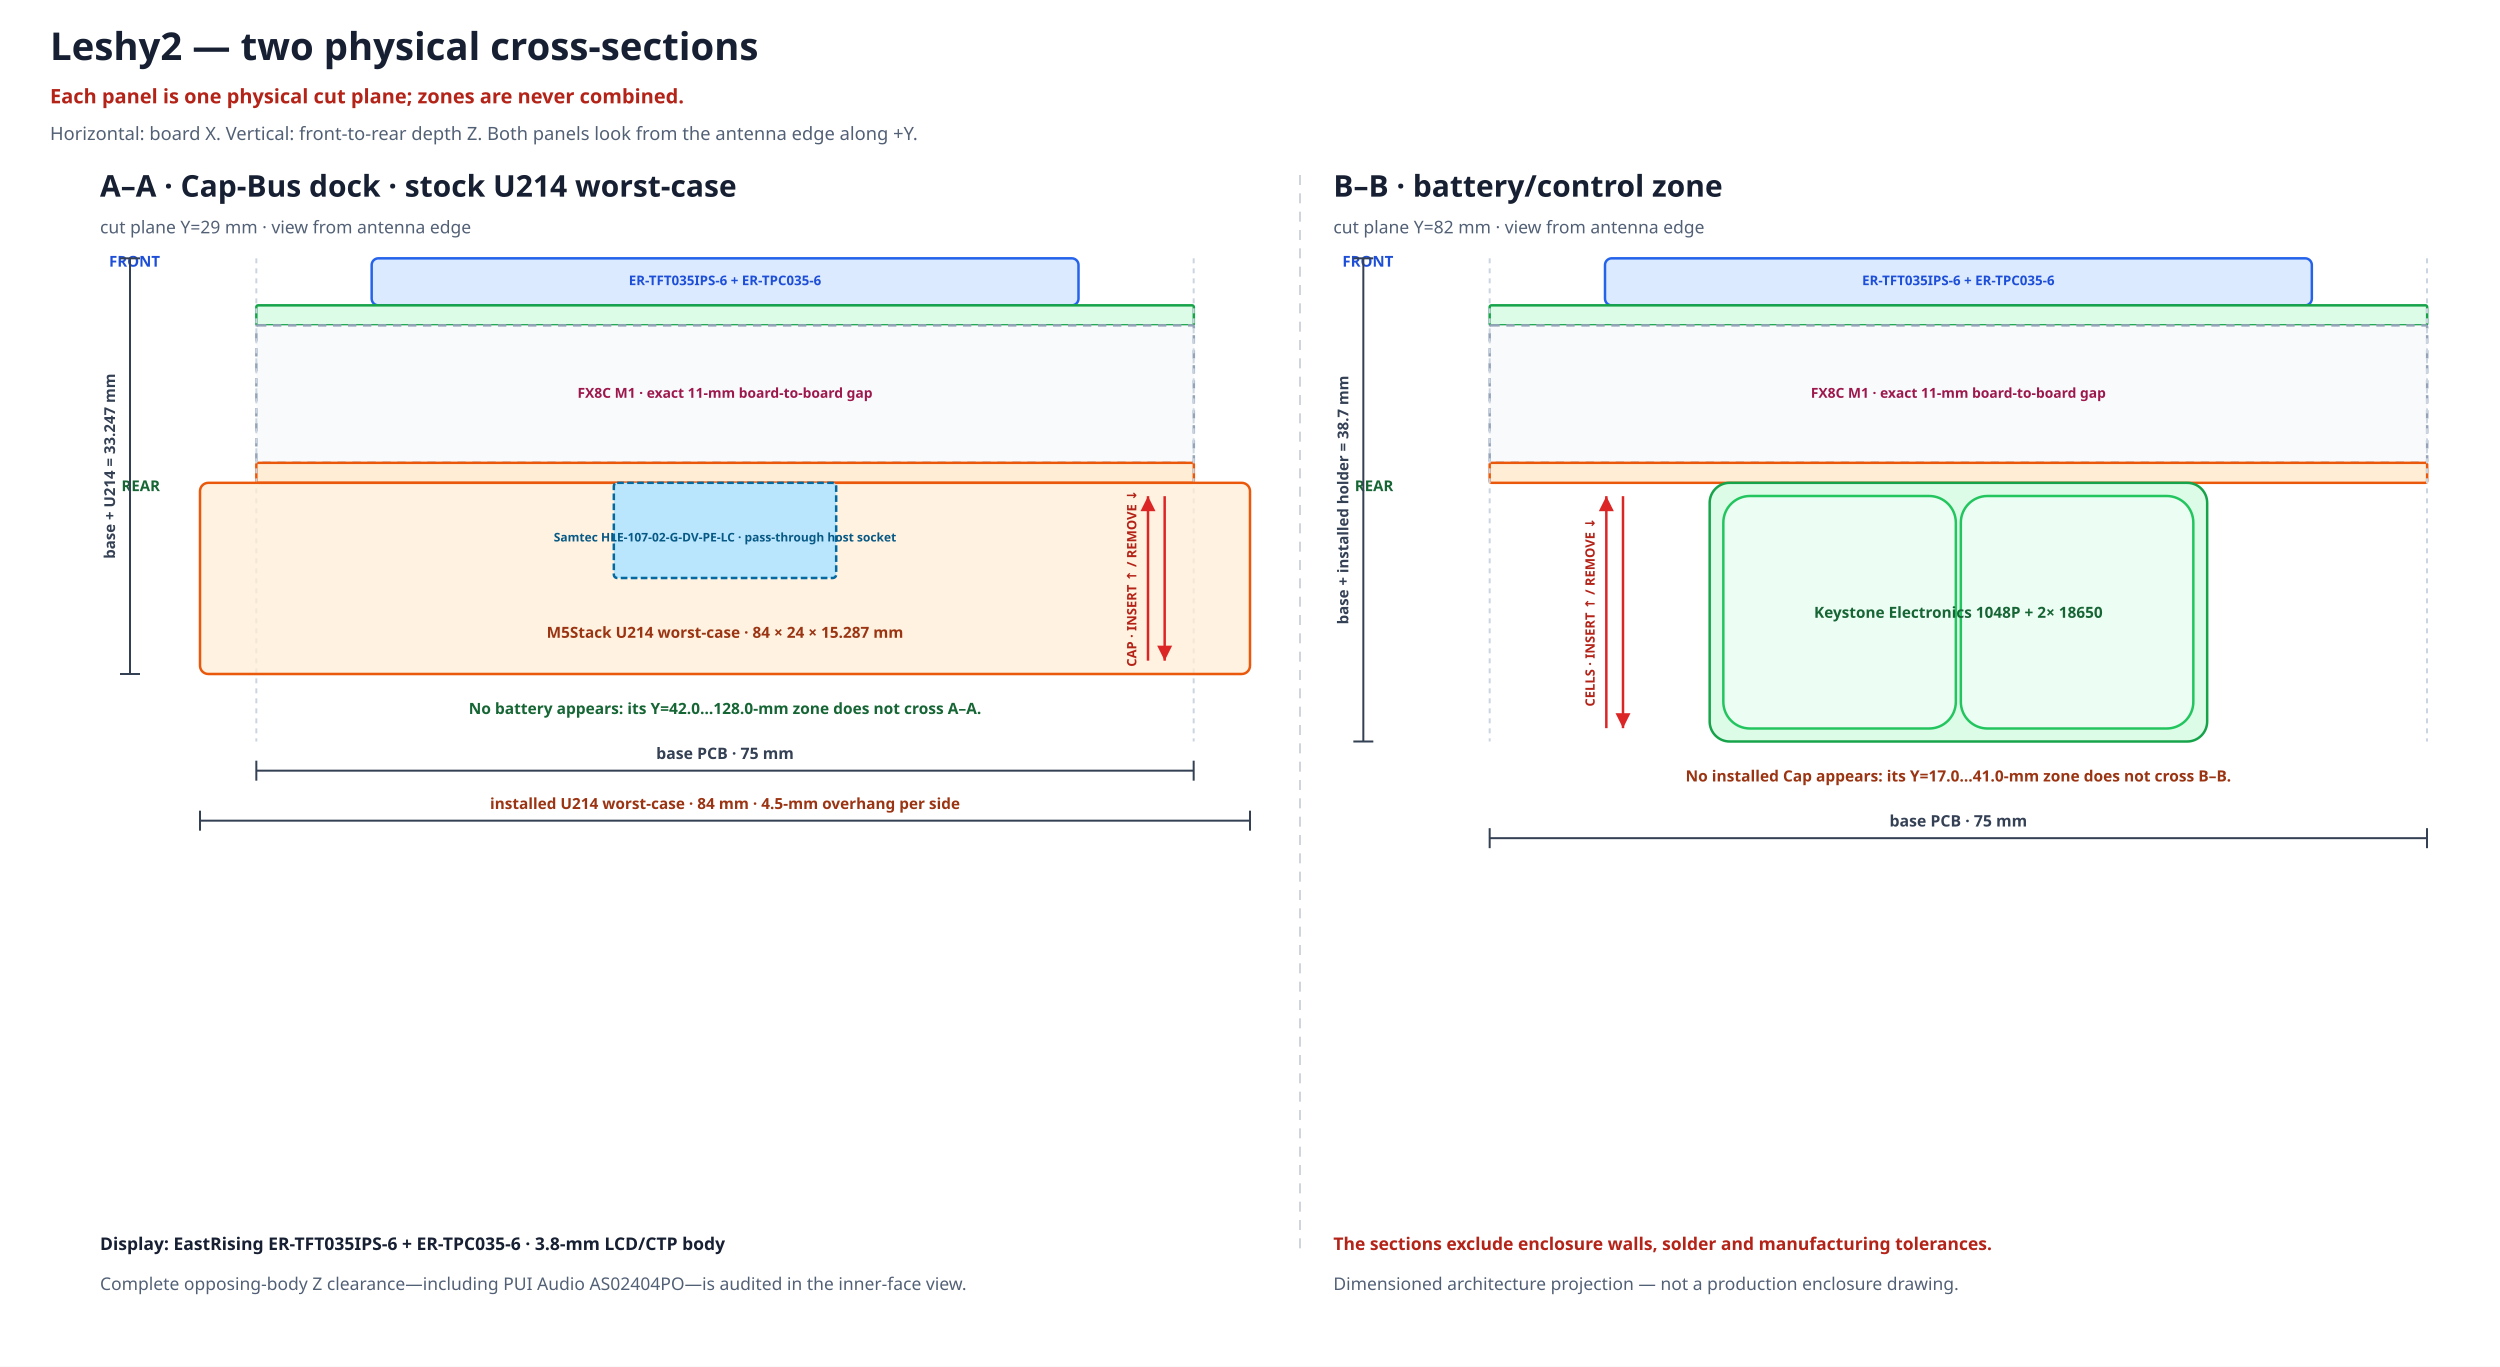
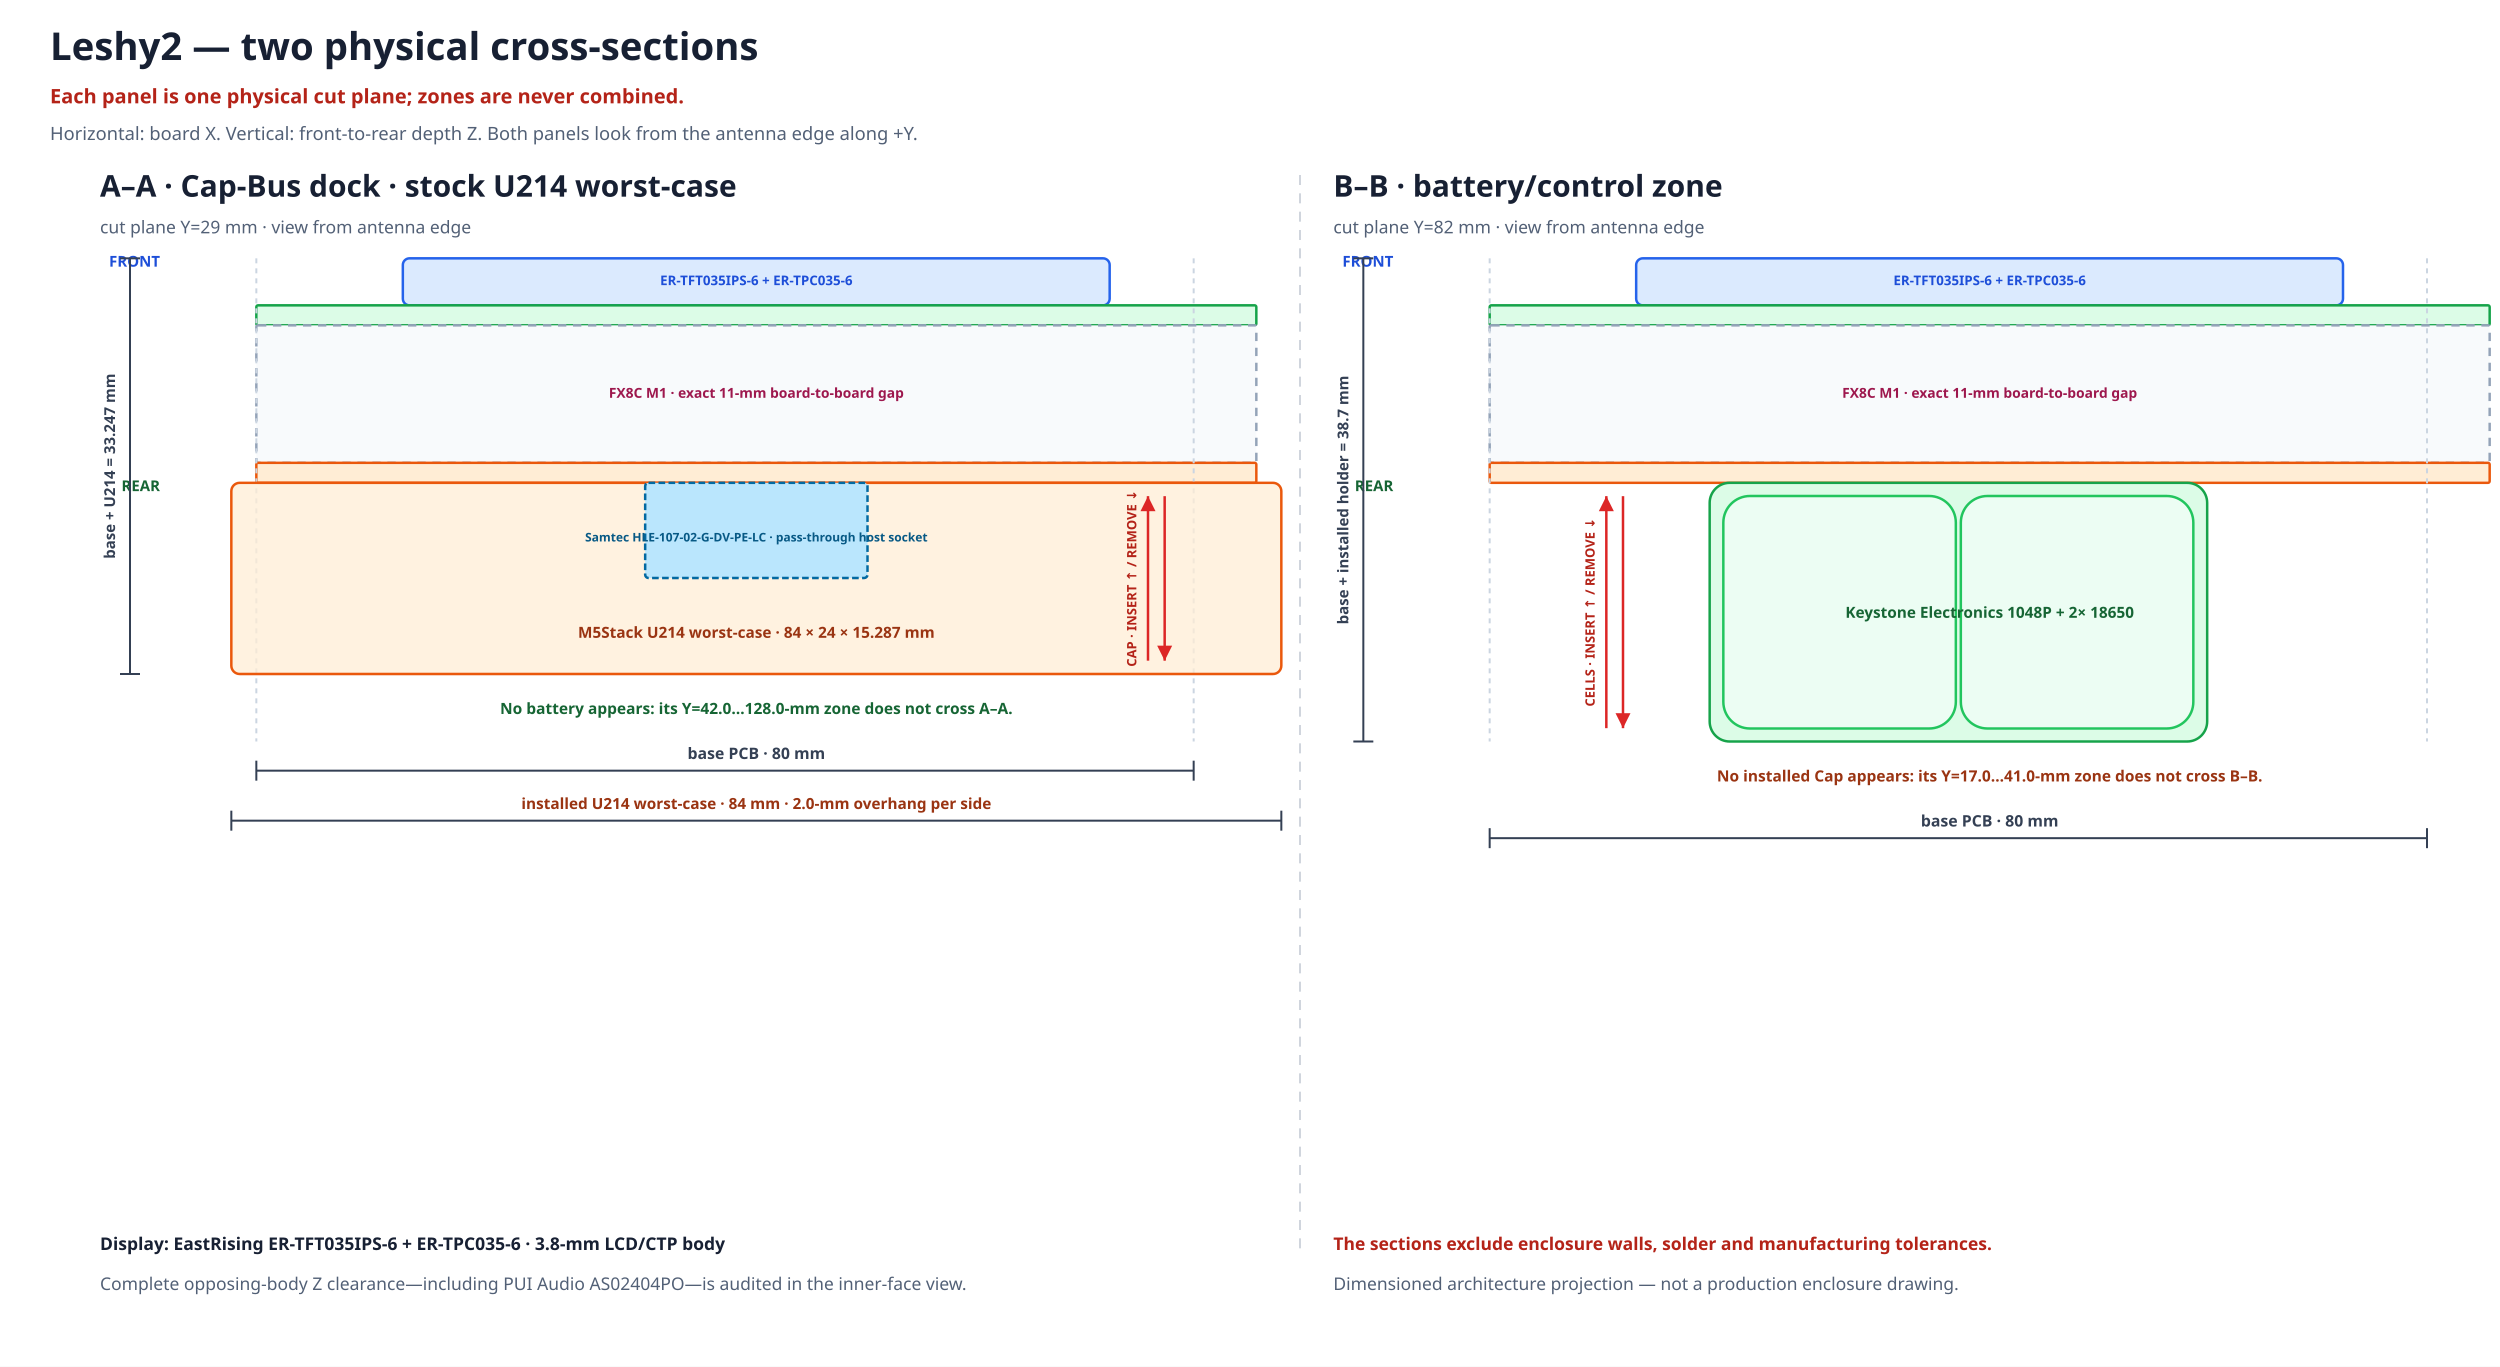
<svg xmlns="http://www.w3.org/2000/svg" width="1500" height="820" viewBox="0 0 1500 820" data-view="true-sections" data-x-scale-px-per-mm="7.5" data-z-scale-px-per-mm="7.5">
  <defs>
    <marker id="arrow" markerWidth="8" markerHeight="8" refX="6" refY="3" orient="auto">
      <path d="M0,0 L6,3 L0,6 Z" fill="#dc2626" />
    </marker>
  </defs>
  <rect width="100%" height="100%" fill="#ffffff" />
  <text x="30.0" y="36.0" font-family="sans-serif" font-size="23" font-weight="bold" text-anchor="start" fill="#172033">Leshy2 — two physical cross-sections</text>
  <text x="30.0" y="62.0" font-family="sans-serif" font-size="12" font-weight="bold" text-anchor="start" fill="#b42318">Each panel is one physical cut plane; zones are never combined.</text>
  <text x="30.0" y="84.0" font-family="sans-serif" font-size="11" font-weight="normal" text-anchor="start" fill="#526076">Horizontal: board X. Vertical: front-to-rear depth Z. Both panels look from the antenna edge along +Y.</text>
  <text x="60.0" y="118.0" font-family="sans-serif" font-size="18" font-weight="bold" text-anchor="start" fill="#172033">A–A · Cap-Bus dock · stock U214 worst-case</text>
  <text x="60.0" y="140.0" font-family="sans-serif" font-size="10.5" font-weight="normal" text-anchor="start" fill="#526076">cut plane Y=29 mm · view from antenna edge</text>
  <text x="96.0" y="160.0" font-family="sans-serif" font-size="9" font-weight="bold" text-anchor="end" fill="#1d4ed8">FRONT</text>
  <text x="96.0" y="294.7" font-family="sans-serif" font-size="9" font-weight="bold" text-anchor="end" fill="#166534">REAR</text>
-   <rect x="223.0" y="155.0" width="424.1" height="28.2" rx="4" fill="#dbeafe" stroke="#2563eb" stroke-width="1.5" data-instance="display" />
-   <text x="435.0" y="171.1" font-family="sans-serif" font-size="8.0" font-weight="bold" text-anchor="middle" fill="#1d4ed8">ER-TFT035IPS-6 + ER-TPC035-6</text>
-   <rect x="153.8" y="183.2" width="562.5" height="12.0" rx="1" fill="#dcfce7" stroke="#16a34a" stroke-width="1.5" data-instance="ui-pcb" />
-   <rect x="153.8" y="195.2" width="562.5" height="82.5" rx="1" fill="#f8fafc" stroke="#94a3b8" stroke-width="1.5" stroke-dasharray="5 4" data-board-gap-mm="11" />
-   <rect x="153.8" y="277.7" width="562.5" height="12.0" rx="1" fill="#ffedd5" stroke="#ea580c" stroke-width="1.5" data-instance="rf-pcb" />
-   <text x="435.0" y="238.7" font-family="sans-serif" font-size="8.3" font-weight="bold" text-anchor="middle" fill="#9d174d">FX8C M1 · exact 11-mm board-to-board gap</text>
+   <rect x="241.7" y="155.0" width="424.1" height="28.2" rx="4" fill="#dbeafe" stroke="#2563eb" stroke-width="1.5" data-instance="display" />
+   <text x="453.8" y="171.1" font-family="sans-serif" font-size="8.0" font-weight="bold" text-anchor="middle" fill="#1d4ed8">ER-TFT035IPS-6 + ER-TPC035-6</text>
+   <rect x="153.8" y="183.2" width="600.0" height="12.0" rx="1" fill="#dcfce7" stroke="#16a34a" stroke-width="1.5" data-instance="ui-pcb" />
+   <rect x="153.8" y="195.2" width="600.0" height="82.5" rx="1" fill="#f8fafc" stroke="#94a3b8" stroke-width="1.5" stroke-dasharray="5 4" data-board-gap-mm="11" />
+   <rect x="153.8" y="277.7" width="600.0" height="12.0" rx="1" fill="#ffedd5" stroke="#ea580c" stroke-width="1.5" data-instance="rf-pcb" />
+   <text x="453.8" y="238.7" font-family="sans-serif" font-size="8.3" font-weight="bold" text-anchor="middle" fill="#9d174d">FX8C M1 · exact 11-mm board-to-board gap</text>
  <line x1="153.8" y1="155.0" x2="153.8" y2="444.9" stroke="#cbd5e1" stroke-width="1.2" stroke-dasharray="3 3" />
  <line x1="716.2" y1="155.0" x2="716.2" y2="444.9" stroke="#cbd5e1" stroke-width="1.2" stroke-dasharray="3 3" />
  <g id="section-u214" data-cut-y-mm="29" data-contains="u214-no-battery">
-     <rect x="120.0" y="289.7" width="630.0" height="114.7" rx="5" fill="#ffedd5" stroke="#ea580c" stroke-width="1.5" fill-opacity="0.75" data-instance="u214" />
-     <rect x="368.3" y="289.7" width="133.4" height="57.1" rx="2" fill="#bae6fd" stroke="#0369a1" stroke-width="1.5" stroke-dasharray="4 2" data-instance="u214-connector" />
-     <text x="435.0" y="324.9" font-family="sans-serif" font-size="7.2" font-weight="bold" text-anchor="middle" fill="#075985">Samtec HLE-107-02-G-DV-PE-LC · pass-through host socket</text>
-     <text x="435.0" y="382.7" font-family="sans-serif" font-size="9.2" font-weight="bold" text-anchor="middle" fill="#9a3412">M5Stack U214 worst-case · 84 × 24 × 15.287 mm</text>
-     <text x="435.0" y="428.4" font-family="sans-serif" font-size="9.3" font-weight="bold" text-anchor="middle" fill="#166534">No battery appears: its Y=42.0…128.0-mm zone does not cross A–A.</text>
+     <rect x="138.8" y="289.7" width="630.0" height="114.7" rx="5" fill="#ffedd5" stroke="#ea580c" stroke-width="1.5" fill-opacity="0.75" data-instance="u214" />
+     <rect x="387.1" y="289.7" width="133.4" height="57.1" rx="2" fill="#bae6fd" stroke="#0369a1" stroke-width="1.5" stroke-dasharray="4 2" data-instance="u214-connector" />
+     <text x="453.8" y="324.9" font-family="sans-serif" font-size="7.2" font-weight="bold" text-anchor="middle" fill="#075985">Samtec HLE-107-02-G-DV-PE-LC · pass-through host socket</text>
+     <text x="453.8" y="382.7" font-family="sans-serif" font-size="9.2" font-weight="bold" text-anchor="middle" fill="#9a3412">M5Stack U214 worst-case · 84 × 24 × 15.287 mm</text>
+     <text x="453.8" y="428.4" font-family="sans-serif" font-size="9.3" font-weight="bold" text-anchor="middle" fill="#166534">No battery appears: its Y=42.0…128.0-mm zone does not cross A–A.</text>
    <line x1="688.8" y1="396.4" x2="688.8" y2="297.7" stroke="#dc2626" stroke-width="1.5" marker-end="url(#arrow)" />
    <line x1="698.8" y1="297.7" x2="698.8" y2="396.4" stroke="#dc2626" stroke-width="1.5" marker-end="url(#arrow)" />
    <text transform="rotate(-90 681.8 347.0)" x="681.8" y="347.0" font-family="sans-serif" font-size="7.8" font-weight="bold" text-anchor="middle" fill="#b42318">CAP · INSERT ↑ / REMOVE ↓</text>
  </g>
  <line x1="78.0" y1="155.0" x2="78.0" y2="404.4" stroke="#344054" stroke-width="1.2" />
  <line x1="72.0" y1="155.0" x2="84.0" y2="155.0" stroke="#344054" stroke-width="1.2" />
  <line x1="72.0" y1="404.4" x2="84.0" y2="404.4" stroke="#344054" stroke-width="1.2" />
  <text transform="rotate(-90 69.0 279.7)" x="69.0" y="279.7" font-family="sans-serif" font-size="9" font-weight="bold" text-anchor="middle" fill="#344054">base + U214 = 33.247 mm</text>
  <line x1="153.8" y1="462.4" x2="716.2" y2="462.4" stroke="#344054" stroke-width="1.2" />
  <line x1="153.8" y1="456.4" x2="153.8" y2="468.4" stroke="#344054" stroke-width="1.2" />
  <line x1="716.2" y1="456.4" x2="716.2" y2="468.4" stroke="#344054" stroke-width="1.2" />
-   <text x="435.0" y="455.4" font-family="sans-serif" font-size="9.5" font-weight="bold" text-anchor="middle" fill="#344054">base PCB · 75 mm</text>
-   <line x1="120.0" y1="492.4" x2="750.0" y2="492.4" stroke="#344054" stroke-width="1.2" />
-   <line x1="120.0" y1="486.4" x2="120.0" y2="498.4" stroke="#344054" stroke-width="1.2" />
-   <line x1="750.0" y1="486.4" x2="750.0" y2="498.4" stroke="#344054" stroke-width="1.2" />
-   <text x="435.0" y="485.4" font-family="sans-serif" font-size="9.2" font-weight="bold" text-anchor="middle" fill="#9a3412">installed U214 worst-case · 84 mm · 4.5-mm overhang per side</text>
+   <text x="453.8" y="455.4" font-family="sans-serif" font-size="9.5" font-weight="bold" text-anchor="middle" fill="#344054">base PCB · 80 mm</text>
+   <line x1="138.8" y1="492.4" x2="768.8" y2="492.4" stroke="#344054" stroke-width="1.2" />
+   <line x1="138.8" y1="486.4" x2="138.8" y2="498.4" stroke="#344054" stroke-width="1.2" />
+   <line x1="768.8" y1="486.4" x2="768.8" y2="498.4" stroke="#344054" stroke-width="1.2" />
+   <text x="453.8" y="485.4" font-family="sans-serif" font-size="9.2" font-weight="bold" text-anchor="middle" fill="#9a3412">installed U214 worst-case · 84 mm · 2.0-mm overhang per side</text>
  <text x="800.0" y="118.0" font-family="sans-serif" font-size="18" font-weight="bold" text-anchor="start" fill="#172033">B–B · battery/control zone</text>
  <text x="800.0" y="140.0" font-family="sans-serif" font-size="10.5" font-weight="normal" text-anchor="start" fill="#526076">cut plane Y=82 mm · view from antenna edge</text>
  <text x="836.0" y="160.0" font-family="sans-serif" font-size="9" font-weight="bold" text-anchor="end" fill="#1d4ed8">FRONT</text>
  <text x="836.0" y="294.7" font-family="sans-serif" font-size="9" font-weight="bold" text-anchor="end" fill="#166534">REAR</text>
-   <rect x="963.0" y="155.0" width="424.1" height="28.2" rx="4" fill="#dbeafe" stroke="#2563eb" stroke-width="1.5" data-instance="display" />
-   <text x="1175.0" y="171.1" font-family="sans-serif" font-size="8.0" font-weight="bold" text-anchor="middle" fill="#1d4ed8">ER-TFT035IPS-6 + ER-TPC035-6</text>
-   <rect x="893.8" y="183.2" width="562.5" height="12.0" rx="1" fill="#dcfce7" stroke="#16a34a" stroke-width="1.5" data-instance="ui-pcb" />
-   <rect x="893.8" y="195.2" width="562.5" height="82.5" rx="1" fill="#f8fafc" stroke="#94a3b8" stroke-width="1.5" stroke-dasharray="5 4" data-board-gap-mm="11" />
-   <rect x="893.8" y="277.7" width="562.5" height="12.0" rx="1" fill="#ffedd5" stroke="#ea580c" stroke-width="1.5" data-instance="rf-pcb" />
-   <text x="1175.0" y="238.7" font-family="sans-serif" font-size="8.3" font-weight="bold" text-anchor="middle" fill="#9d174d">FX8C M1 · exact 11-mm board-to-board gap</text>
+   <rect x="981.7" y="155.0" width="424.1" height="28.2" rx="4" fill="#dbeafe" stroke="#2563eb" stroke-width="1.5" data-instance="display" />
+   <text x="1193.8" y="171.1" font-family="sans-serif" font-size="8.0" font-weight="bold" text-anchor="middle" fill="#1d4ed8">ER-TFT035IPS-6 + ER-TPC035-6</text>
+   <rect x="893.8" y="183.2" width="600.0" height="12.0" rx="1" fill="#dcfce7" stroke="#16a34a" stroke-width="1.5" data-instance="ui-pcb" />
+   <rect x="893.8" y="195.2" width="600.0" height="82.5" rx="1" fill="#f8fafc" stroke="#94a3b8" stroke-width="1.5" stroke-dasharray="5 4" data-board-gap-mm="11" />
+   <rect x="893.8" y="277.7" width="600.0" height="12.0" rx="1" fill="#ffedd5" stroke="#ea580c" stroke-width="1.5" data-instance="rf-pcb" />
+   <text x="1193.8" y="238.7" font-family="sans-serif" font-size="8.3" font-weight="bold" text-anchor="middle" fill="#9d174d">FX8C M1 · exact 11-mm board-to-board gap</text>
  <line x1="893.8" y1="155.0" x2="893.8" y2="444.9" stroke="#cbd5e1" stroke-width="1.2" stroke-dasharray="3 3" />
  <line x1="1456.2" y1="155.0" x2="1456.2" y2="444.9" stroke="#cbd5e1" stroke-width="1.2" stroke-dasharray="3 3" />
  <g id="section-battery" data-cut-y-mm="82" data-contains="battery-no-u214">
    <rect x="1025.8" y="289.7" width="298.5" height="155.2" rx="12" fill="#dcfce7" stroke="#16a34a" stroke-width="1.5" data-instance="pack-holder" />
    <rect x="1034.0" y="297.6" width="139.5" height="139.5" rx="16" fill="#ecfdf3" stroke="#22c55e" stroke-width="1.5" data-instance="cell-left" />
    <rect x="1176.5" y="297.6" width="139.5" height="139.5" rx="16" fill="#ecfdf3" stroke="#22c55e" stroke-width="1.5" data-instance="cell-right" />
-     <text x="1175.0" y="370.7" font-family="sans-serif" font-size="9.2" font-weight="bold" text-anchor="middle" fill="#166534">Keystone Electronics 1048P + 2× 18650</text>
-     <text x="1175.0" y="468.9" font-family="sans-serif" font-size="9.3" font-weight="bold" text-anchor="middle" fill="#9a3412">No installed Cap appears: its Y=17.0…41.0-mm zone does not cross B–B.</text>
+     <text x="1193.8" y="370.7" font-family="sans-serif" font-size="9.2" font-weight="bold" text-anchor="middle" fill="#166534">Keystone Electronics 1048P + 2× 18650</text>
+     <text x="1193.8" y="468.9" font-family="sans-serif" font-size="9.3" font-weight="bold" text-anchor="middle" fill="#9a3412">No installed Cap appears: its Y=17.0…41.0-mm zone does not cross B–B.</text>
    <line x1="963.8" y1="436.9" x2="963.8" y2="297.7" stroke="#dc2626" stroke-width="1.5" marker-end="url(#arrow)" />
    <line x1="973.8" y1="297.7" x2="973.8" y2="436.9" stroke="#dc2626" stroke-width="1.5" marker-end="url(#arrow)" />
    <text transform="rotate(-90 956.8 367.3)" x="956.8" y="367.3" font-family="sans-serif" font-size="7.8" font-weight="bold" text-anchor="middle" fill="#b42318">CELLS · INSERT ↑ / REMOVE ↓</text>
  </g>
  <line x1="818.0" y1="155.0" x2="818.0" y2="444.9" stroke="#344054" stroke-width="1.2" />
  <line x1="812.0" y1="155.0" x2="824.0" y2="155.0" stroke="#344054" stroke-width="1.2" />
  <line x1="812.0" y1="444.9" x2="824.0" y2="444.9" stroke="#344054" stroke-width="1.2" />
  <text transform="rotate(-90 809.0 300.0)" x="809.0" y="300.0" font-family="sans-serif" font-size="9" font-weight="bold" text-anchor="middle" fill="#344054">base + installed holder = 38.7 mm</text>
  <line x1="893.8" y1="502.9" x2="1456.2" y2="502.9" stroke="#344054" stroke-width="1.2" />
  <line x1="893.8" y1="496.9" x2="893.8" y2="508.9" stroke="#344054" stroke-width="1.2" />
  <line x1="1456.2" y1="496.9" x2="1456.2" y2="508.9" stroke="#344054" stroke-width="1.2" />
-   <text x="1175.0" y="495.9" font-family="sans-serif" font-size="9.5" font-weight="bold" text-anchor="middle" fill="#344054">base PCB · 75 mm</text>
+   <text x="1193.8" y="495.9" font-family="sans-serif" font-size="9.5" font-weight="bold" text-anchor="middle" fill="#344054">base PCB · 80 mm</text>
  <line x1="780.0" y1="105.0" x2="780.0" y2="750.0" stroke="#d0d5dd" stroke-width="1.2" stroke-dasharray="6 5" />
  <text x="60.0" y="750.0" font-family="sans-serif" font-size="10.5" font-weight="bold" text-anchor="start" fill="#172033">Display: EastRising ER-TFT035IPS-6 + ER-TPC035-6 · 3.8-mm LCD/CTP body</text>
  <text x="60.0" y="774.0" font-family="sans-serif" font-size="10.5" font-weight="normal" text-anchor="start" fill="#526076">Complete opposing-body Z clearance—including PUI Audio AS02404PO—is audited in the inner-face view.</text>
  <text x="800.0" y="750.0" font-family="sans-serif" font-size="10.5" font-weight="bold" text-anchor="start" fill="#b42318">The sections exclude enclosure walls, solder and manufacturing tolerances.</text>
  <text x="800.0" y="774.0" font-family="sans-serif" font-size="10.5" font-weight="normal" text-anchor="start" fill="#526076">Dimensioned architecture projection — not a production enclosure drawing.</text>
</svg>
